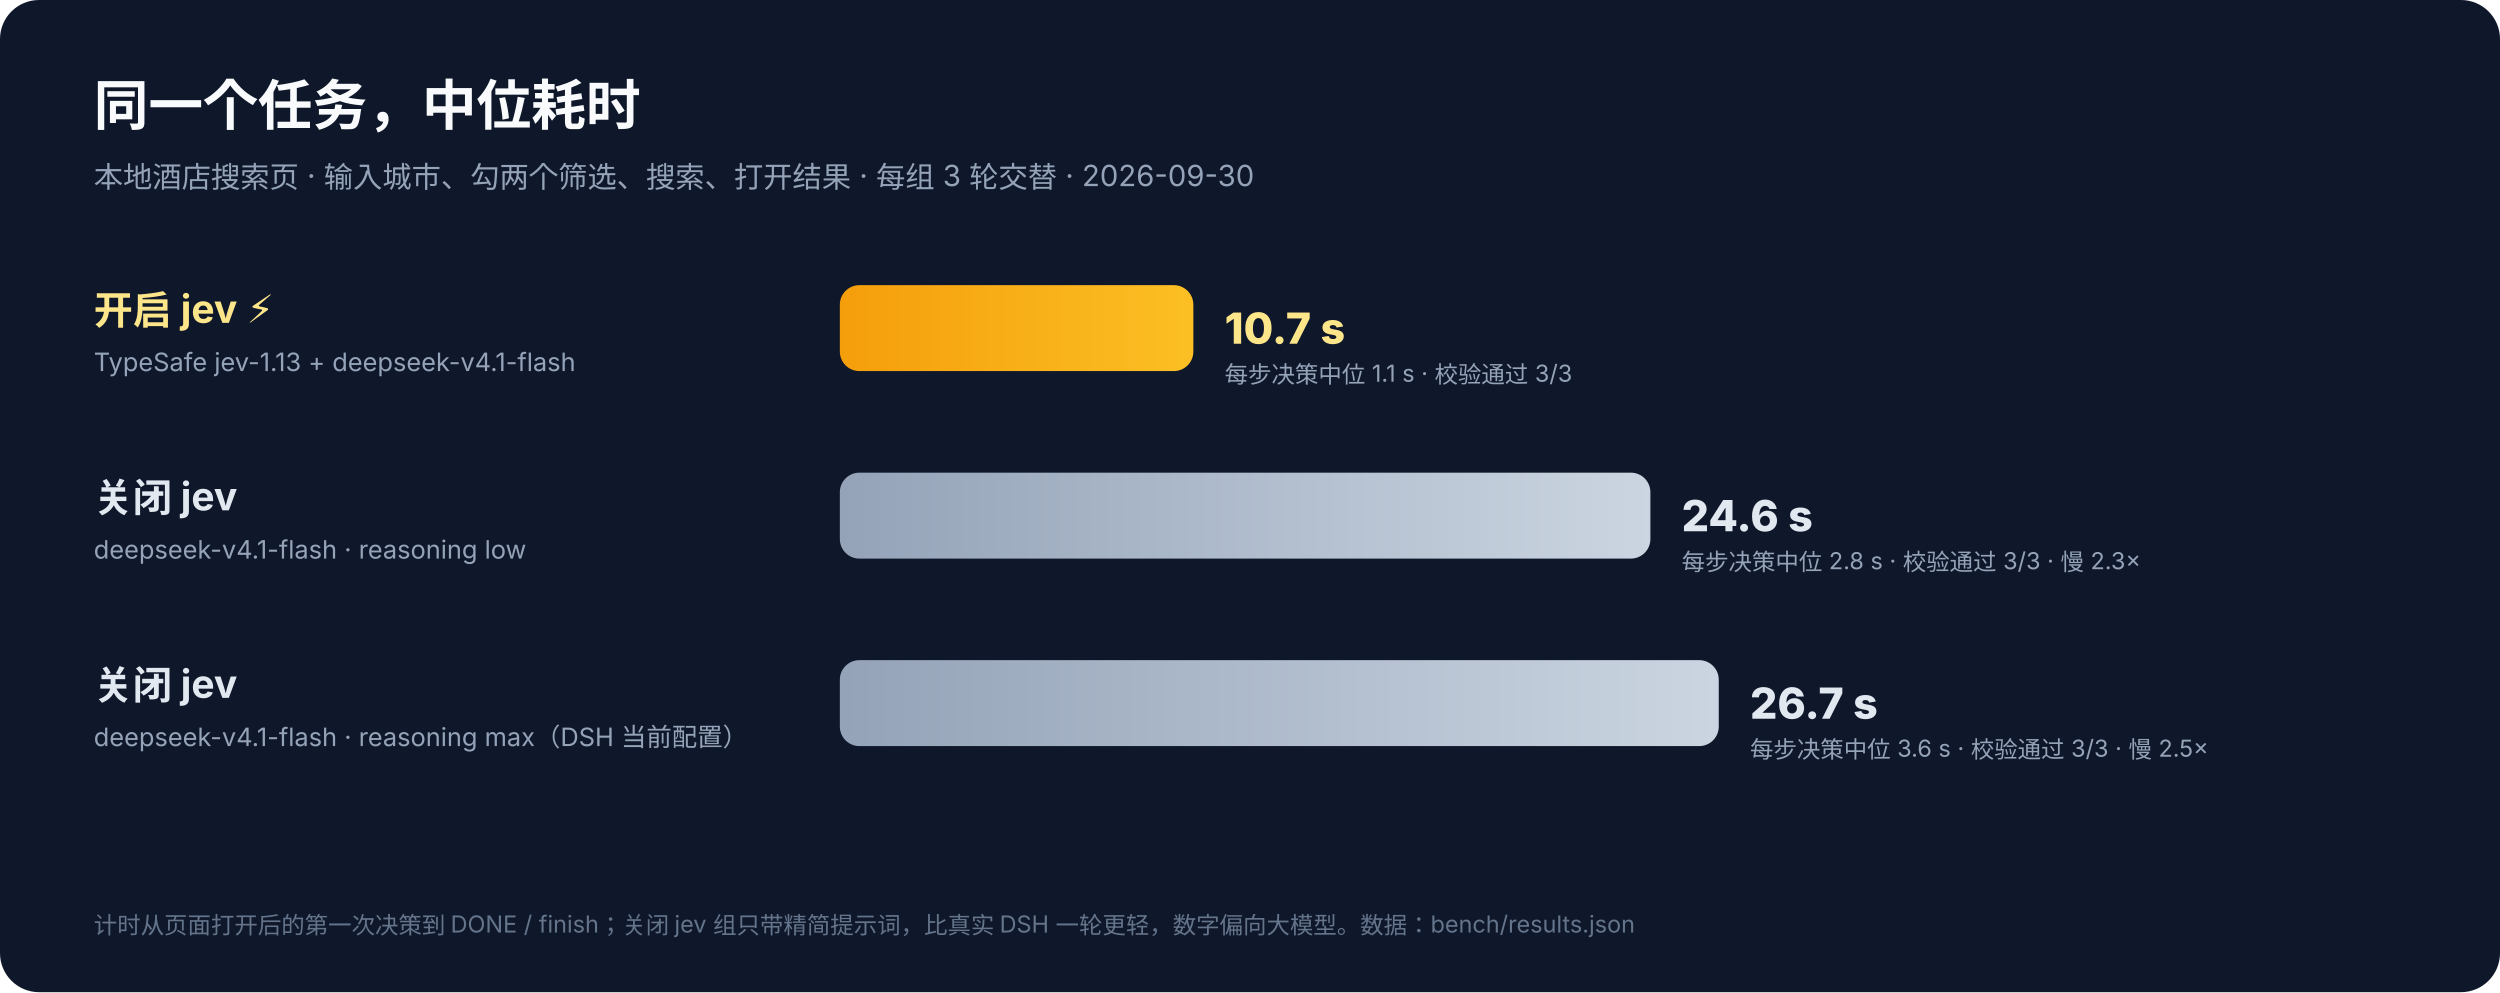
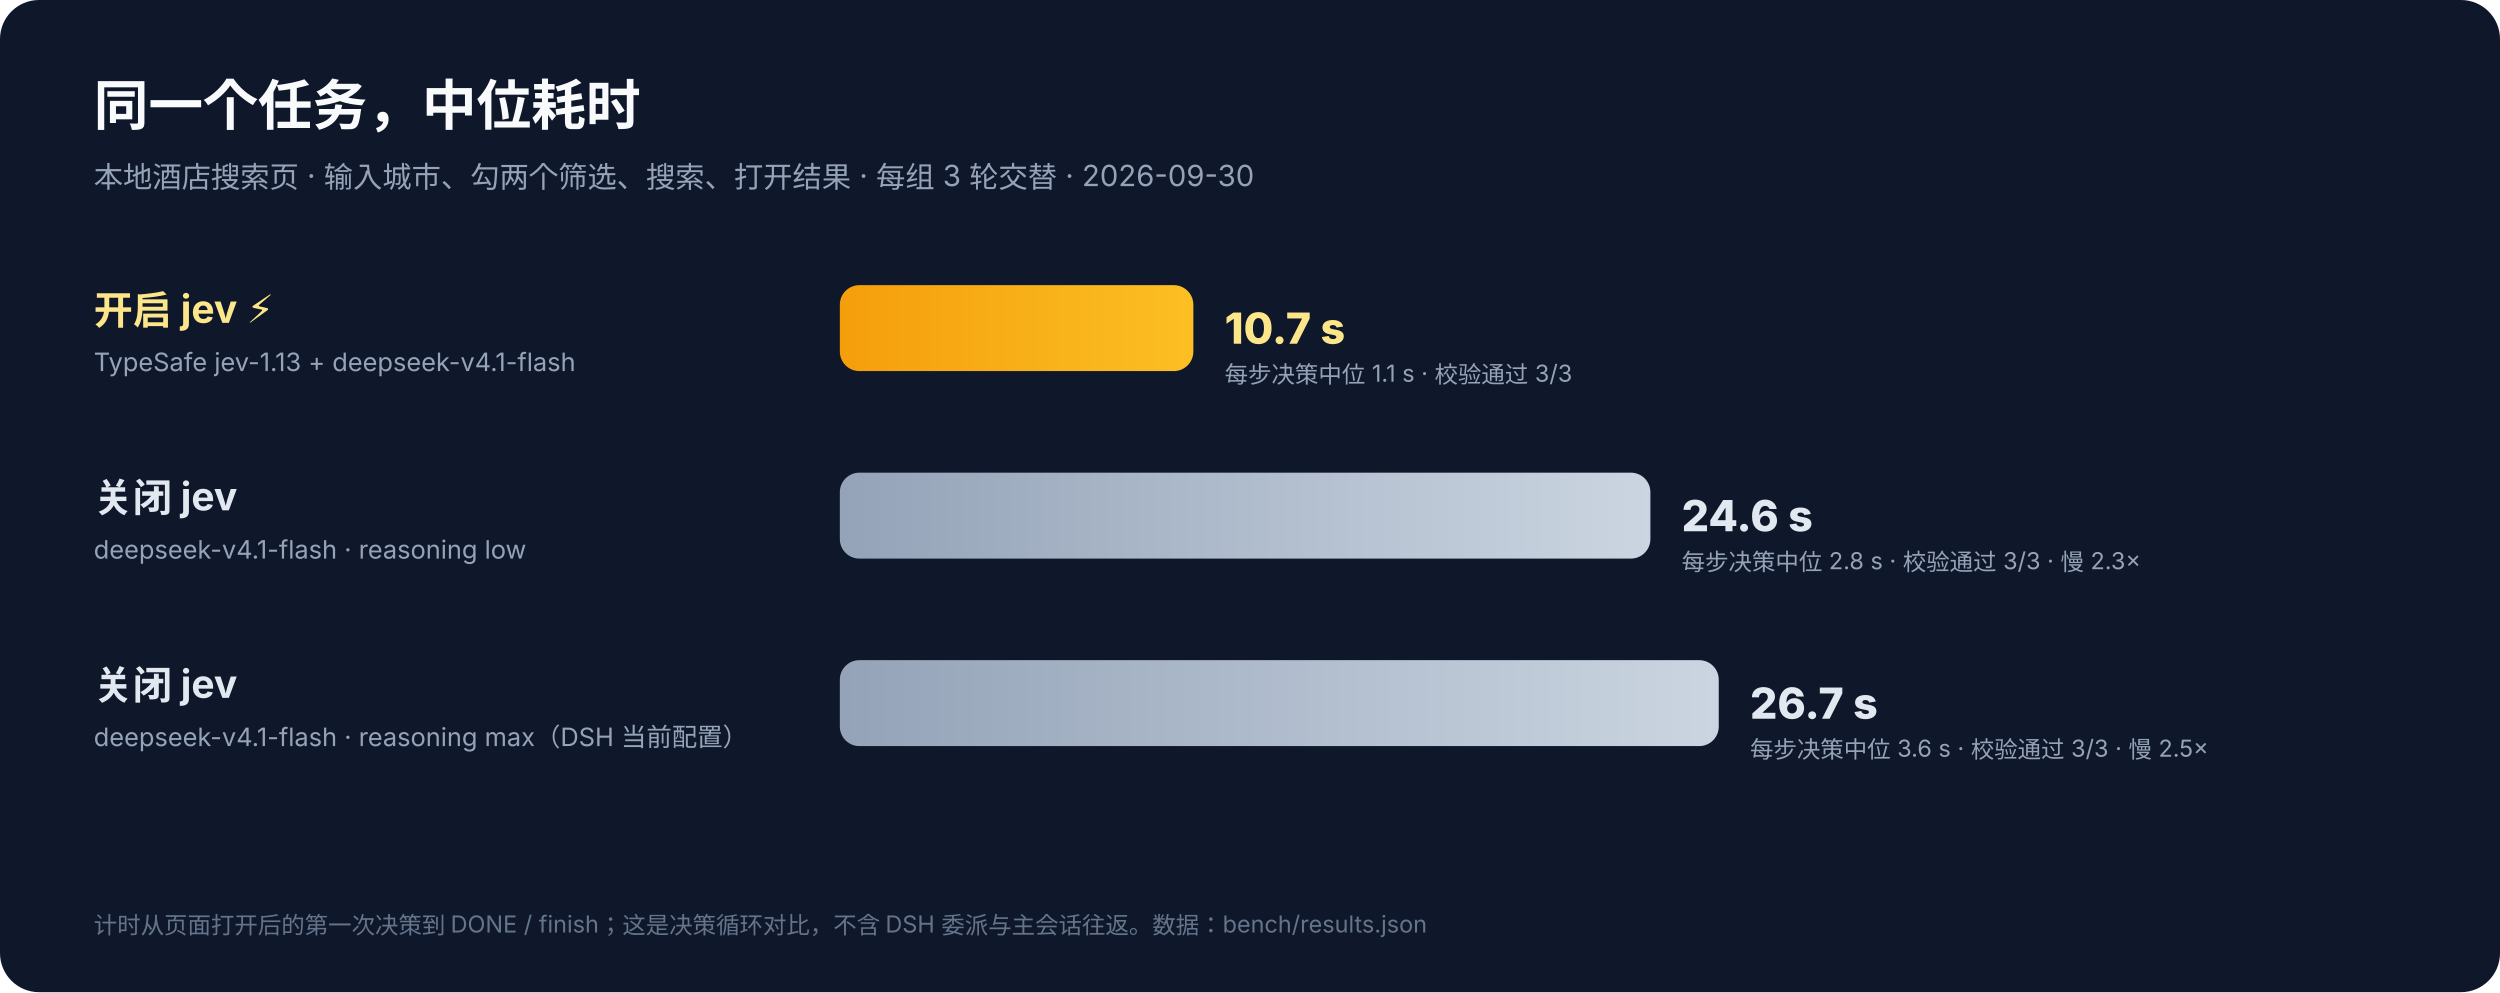
<svg xmlns="http://www.w3.org/2000/svg" width="1280" height="508" viewBox="0 0 1280 508" role="img" aria-label="Median task time with Jev on and off">
  <defs>
    <linearGradient id="fast" x1="0" x2="1">
      <stop offset="0" stop-color="#f59e0b" />
      <stop offset="1" stop-color="#fbbf24" />
    </linearGradient>
    <linearGradient id="slow" x1="0" x2="1">
      <stop offset="0" stop-color="#94a3b8" />
      <stop offset="1" stop-color="#cbd5e1" />
    </linearGradient>
  </defs>
  <rect width="1280" height="508" rx="20" fill="#0f172a" />
  <g font-family="-apple-system, 'Segoe UI', 'PingFang SC', 'Microsoft YaHei', sans-serif">
    <text x="48" y="64" font-size="28" font-weight="800" fill="#f8fafc">同一个任务，中位耗时</text>
    <text x="48" y="96" font-size="15" fill="#94a3b8">本地酒店搜索页 · 输入城市、勾两个筛选、搜索、打开结果 · 每组 3 轮交替 · 2026-09-30</text>
    <text x="48" y="166" font-size="20" font-weight="700" fill="#fde68a">开启 jev ⚡</text>
    <text x="48" y="190" font-size="13" fill="#94a3b8">TypeSafe jev-1.13 + deepseek-v4.1-flash</text>
    <rect x="430" y="146" width="181" height="44" rx="10" fill="url(#fast)" />
    <text x="627" y="176" font-size="22" font-weight="800" fill="#fde68a">10.7 s</text>
    <text x="627" y="196" font-size="12" fill="#94a3b8">每步决策中位 1.1 s · 校验通过 3/3</text>
    <text x="48" y="262" font-size="20" font-weight="700" fill="#e2e8f0">关闭 jev</text>
    <text x="48" y="286" font-size="13" fill="#94a3b8">deepseek-v4.1-flash · reasoning low</text>
    <rect x="430" y="242" width="415" height="44" rx="10" fill="url(#slow)" />
    <text x="861" y="272" font-size="22" font-weight="800" fill="#e2e8f0">24.6 s</text>
    <text x="861" y="292" font-size="12" fill="#94a3b8">每步决策中位 2.8 s · 校验通过 3/3 · 慢 2.3×</text>
    <text x="48" y="358" font-size="20" font-weight="700" fill="#e2e8f0">关闭 jev</text>
    <text x="48" y="382" font-size="13" fill="#94a3b8">deepseek-v4.1-flash · reasoning max（DSH 当前配置）</text>
    <rect x="430" y="338" width="450" height="44" rx="10" fill="url(#slow)" />
    <text x="896" y="368" font-size="22" font-weight="800" fill="#e2e8f0">26.7 s</text>
    <text x="896" y="388" font-size="12" fill="#94a3b8">每步决策中位 3.6 s · 校验通过 3/3 · 慢 2.5×</text>
-     <text x="48" y="478" font-size="12" fill="#64748b">计时从页面打开后的第一次决策到 DONE / finish；关闭 jev 组只带精简提示词，比真实 DSH 一轮更轻，数字偏向大模型。数据：bench/results.json</text>
+     <text x="48" y="478" font-size="12" fill="#64748b">计时从页面打开后的第一次决策到 DONE / finish；这是决策循环对比，不含 DSH 委派与主会话往返。数据：bench/results.json</text>
  </g>
</svg>
